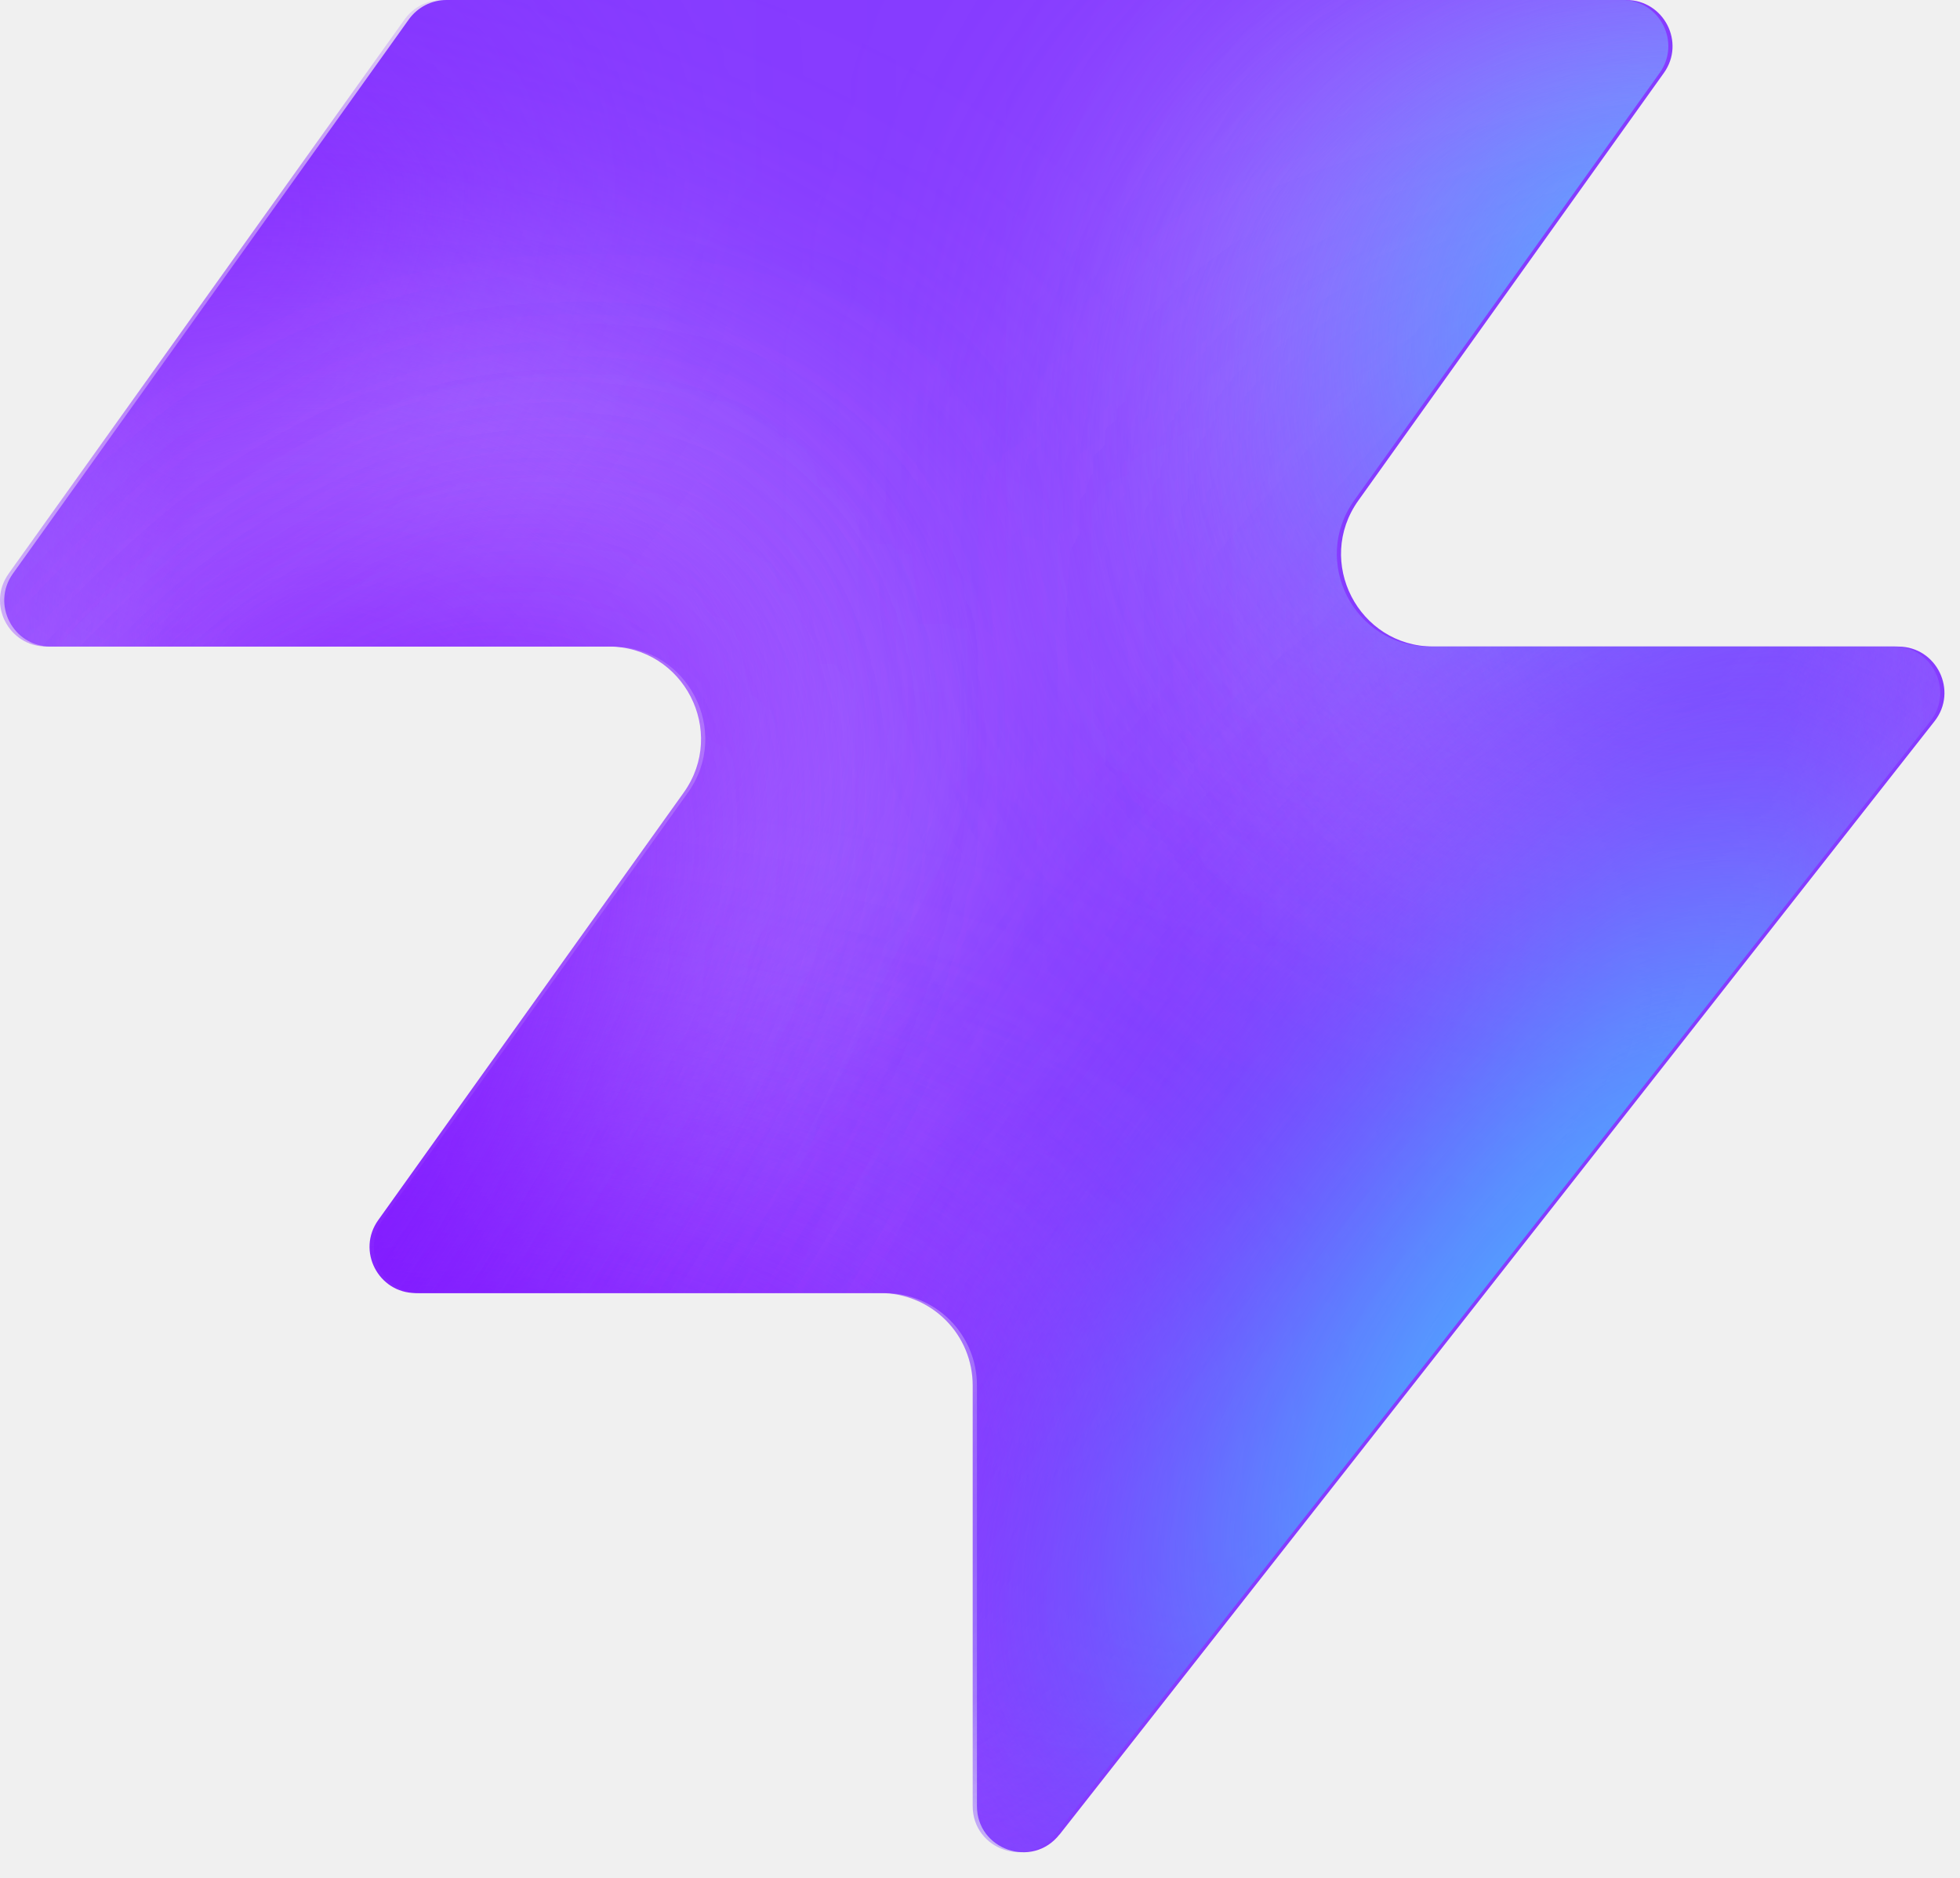
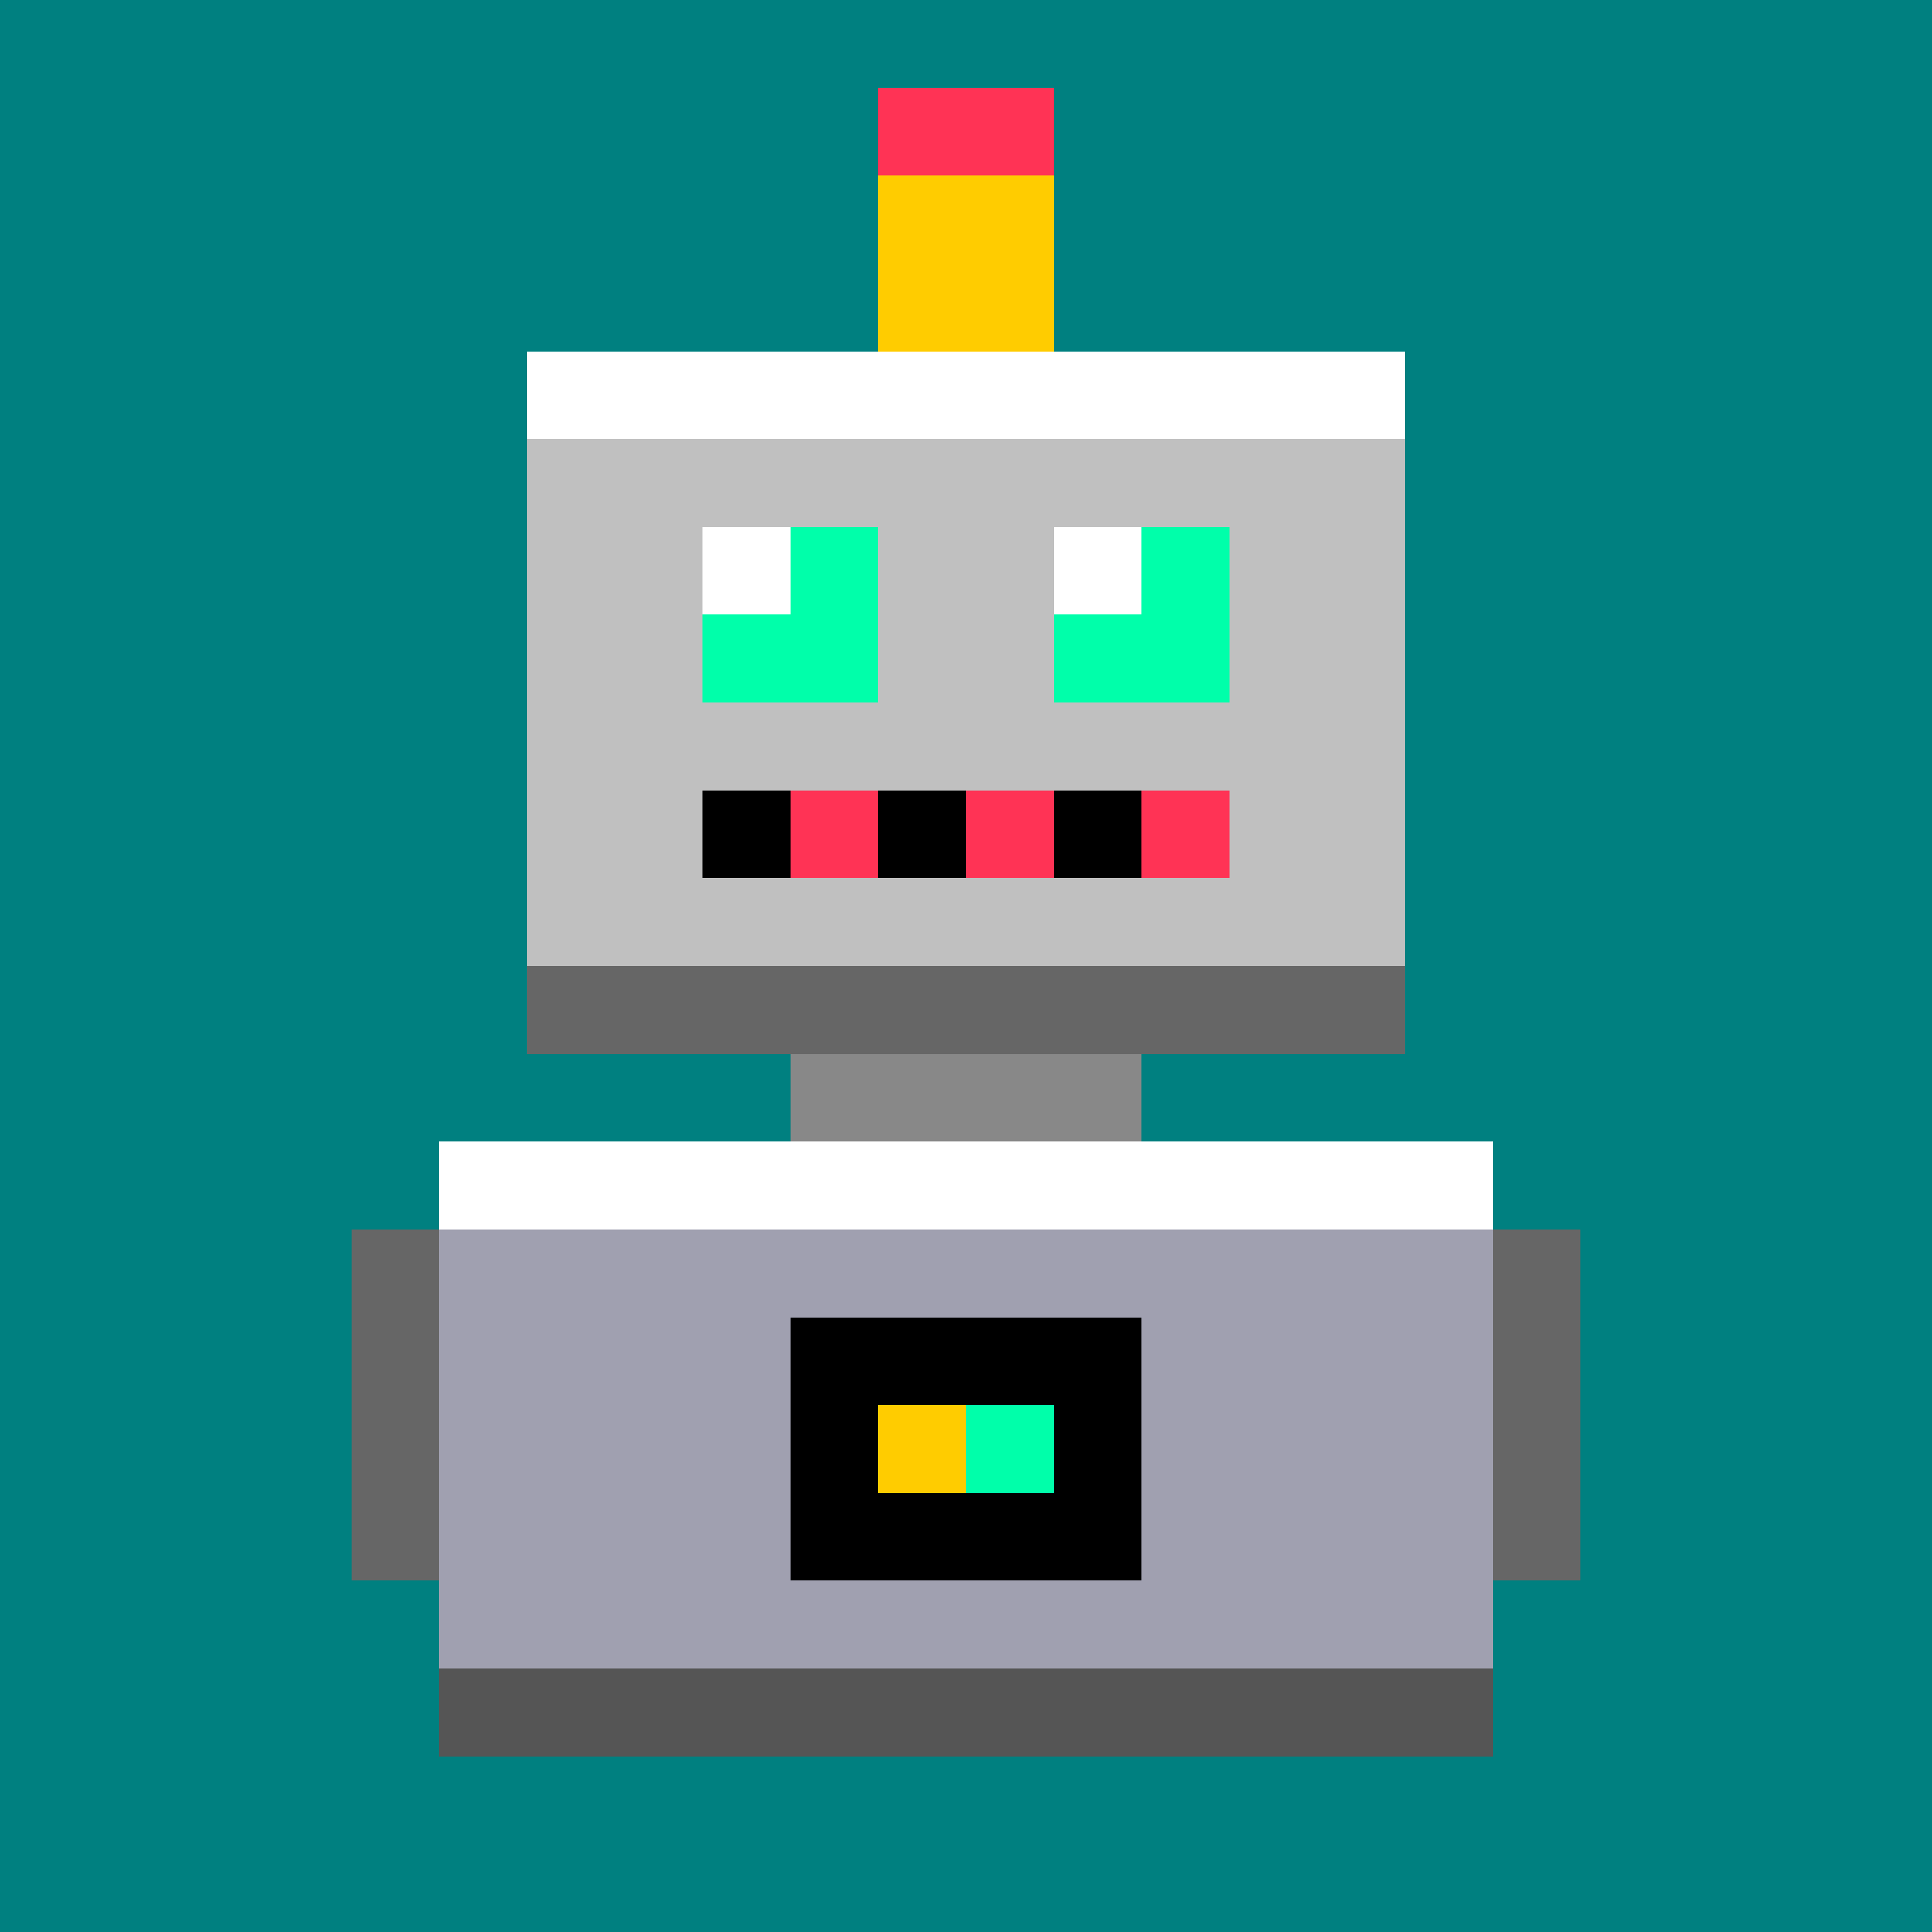
- <svg xmlns="http://www.w3.org/2000/svg" width="48" height="46" fill="none" viewBox="0 0 48 46">
-   <path fill="#863bff" d="M25.946 44.938c-.664.845-2.021.375-2.021-.698V33.937a2.26 2.26 0 0 0-2.262-2.262H10.287c-.92 0-1.456-1.04-.92-1.788l7.48-10.471c1.07-1.497 0-3.578-1.842-3.578H1.237c-.92 0-1.456-1.04-.92-1.788L10.013.474c.214-.297.556-.474.92-.474h28.894c.92 0 1.456 1.04.92 1.788l-7.48 10.471c-1.07 1.498 0 3.579 1.842 3.579h11.377c.943 0 1.473 1.088.89 1.83L25.947 44.94z" style="fill:#863bff;fill:color(display-p3 .525 .23 1);fill-opacity:1" />
-   <mask id="a" width="48" height="46" x="0" y="0" maskUnits="userSpaceOnUse" style="mask-type:alpha">
-     <path fill="#000" d="M25.842 44.938c-.664.844-2.021.375-2.021-.698V33.937a2.26 2.26 0 0 0-2.262-2.262H10.183c-.92 0-1.456-1.04-.92-1.788l7.48-10.471c1.07-1.498 0-3.579-1.842-3.579H1.133c-.92 0-1.456-1.04-.92-1.787L9.91.473c.214-.297.556-.474.92-.474h28.894c.92 0 1.456 1.04.92 1.788l-7.48 10.471c-1.07 1.498 0 3.578 1.842 3.578h11.377c.943 0 1.473 1.088.89 1.832L25.843 44.94z" style="fill:#000;fill-opacity:1" />
-   </mask>
-   <g mask="url(#a)">
-     <g filter="url(#b)">
-       <ellipse cx="5.508" cy="14.704" fill="#ede6ff" rx="5.508" ry="14.704" style="fill:#ede6ff;fill:color(display-p3 .927 .903 1);fill-opacity:1" transform="matrix(.00324 1 1 -.00324 -4.47 31.516)" />
-     </g>
-     <g filter="url(#c)">
-       <ellipse cx="10.399" cy="29.851" fill="#ede6ff" rx="10.399" ry="29.851" style="fill:#ede6ff;fill:color(display-p3 .927 .903 1);fill-opacity:1" transform="matrix(.00324 1 1 -.00324 -39.328 7.883)" />
-     </g>
-     <g filter="url(#d)">
-       <ellipse cx="5.508" cy="30.487" fill="#7e14ff" rx="5.508" ry="30.487" style="fill:#7e14ff;fill:color(display-p3 .492 .077 1);fill-opacity:1" transform="rotate(89.814 -25.913 -14.639)scale(1 -1)" />
-     </g>
-     <g filter="url(#e)">
-       <ellipse cx="5.508" cy="30.599" fill="#7e14ff" rx="5.508" ry="30.599" style="fill:#7e14ff;fill:color(display-p3 .492 .077 1);fill-opacity:1" transform="rotate(89.814 -32.644 -3.334)scale(1 -1)" />
-     </g>
-     <g filter="url(#f)">
-       <ellipse cx="5.508" cy="30.599" fill="#7e14ff" rx="5.508" ry="30.599" style="fill:#7e14ff;fill:color(display-p3 .492 .077 1);fill-opacity:1" transform="matrix(.00324 1 1 -.00324 -34.34 30.47)" />
-     </g>
-     <g filter="url(#g)">
-       <ellipse cx="14.072" cy="22.078" fill="#ede6ff" rx="14.072" ry="22.078" style="fill:#ede6ff;fill:color(display-p3 .927 .903 1);fill-opacity:1" transform="rotate(93.35 24.506 48.493)scale(-1 1)" />
-     </g>
-     <g filter="url(#h)">
-       <ellipse cx="3.47" cy="21.501" fill="#7e14ff" rx="3.47" ry="21.501" style="fill:#7e14ff;fill:color(display-p3 .492 .077 1);fill-opacity:1" transform="rotate(89.009 28.708 47.59)scale(-1 1)" />
-     </g>
-     <g filter="url(#i)">
-       <ellipse cx="3.47" cy="21.501" fill="#7e14ff" rx="3.47" ry="21.501" style="fill:#7e14ff;fill:color(display-p3 .492 .077 1);fill-opacity:1" transform="rotate(89.009 28.708 47.59)scale(-1 1)" />
-     </g>
-     <g filter="url(#j)">
-       <ellipse cx=".387" cy="8.972" fill="#7e14ff" rx="4.407" ry="29.108" style="fill:#7e14ff;fill:color(display-p3 .492 .077 1);fill-opacity:1" transform="rotate(39.51 .387 8.972)" />
-     </g>
-     <g filter="url(#k)">
-       <ellipse cx="47.523" cy="-6.092" fill="#7e14ff" rx="4.407" ry="29.108" style="fill:#7e14ff;fill:color(display-p3 .492 .077 1);fill-opacity:1" transform="rotate(37.892 47.523 -6.092)" />
-     </g>
-     <g filter="url(#l)">
-       <ellipse cx="41.412" cy="6.333" fill="#47bfff" rx="5.971" ry="9.665" style="fill:#47bfff;fill:color(display-p3 .28 .748 1);fill-opacity:1" transform="rotate(37.892 41.412 6.333)" />
-     </g>
-     <g filter="url(#m)">
-       <ellipse cx="-1.879" cy="38.332" fill="#7e14ff" rx="4.407" ry="29.108" style="fill:#7e14ff;fill:color(display-p3 .492 .077 1);fill-opacity:1" transform="rotate(37.892 -1.88 38.332)" />
-     </g>
-     <g filter="url(#n)">
-       <ellipse cx="-1.879" cy="38.332" fill="#7e14ff" rx="4.407" ry="29.108" style="fill:#7e14ff;fill:color(display-p3 .492 .077 1);fill-opacity:1" transform="rotate(37.892 -1.88 38.332)" />
-     </g>
-     <g filter="url(#o)">
-       <ellipse cx="35.651" cy="29.907" fill="#7e14ff" rx="4.407" ry="29.108" style="fill:#7e14ff;fill:color(display-p3 .492 .077 1);fill-opacity:1" transform="rotate(37.892 35.651 29.907)" />
-     </g>
-     <g filter="url(#p)">
-       <ellipse cx="38.418" cy="32.4" fill="#47bfff" rx="5.971" ry="15.297" style="fill:#47bfff;fill:color(display-p3 .28 .748 1);fill-opacity:1" transform="rotate(37.892 38.418 32.4)" />
-     </g>
-   </g>
-   <defs>
-     <filter id="b" width="60.045" height="41.654" x="-19.77" y="16.149" color-interpolation-filters="sRGB" filterUnits="userSpaceOnUse">
-       <feFlood flood-opacity="0" result="BackgroundImageFix" />
-       <feBlend in="SourceGraphic" in2="BackgroundImageFix" result="shape" />
-       <feGaussianBlur result="effect1_foregroundBlur_2002_17158" stdDeviation="7.659" />
-     </filter>
-     <filter id="c" width="90.34" height="51.437" x="-54.613" y="-7.533" color-interpolation-filters="sRGB" filterUnits="userSpaceOnUse">
-       <feFlood flood-opacity="0" result="BackgroundImageFix" />
-       <feBlend in="SourceGraphic" in2="BackgroundImageFix" result="shape" />
-       <feGaussianBlur result="effect1_foregroundBlur_2002_17158" stdDeviation="7.659" />
-     </filter>
-     <filter id="d" width="79.355" height="29.4" x="-49.64" y="2.03" color-interpolation-filters="sRGB" filterUnits="userSpaceOnUse">
-       <feFlood flood-opacity="0" result="BackgroundImageFix" />
-       <feBlend in="SourceGraphic" in2="BackgroundImageFix" result="shape" />
-       <feGaussianBlur result="effect1_foregroundBlur_2002_17158" stdDeviation="4.596" />
-     </filter>
-     <filter id="e" width="79.579" height="29.4" x="-45.045" y="20.029" color-interpolation-filters="sRGB" filterUnits="userSpaceOnUse">
-       <feFlood flood-opacity="0" result="BackgroundImageFix" />
-       <feBlend in="SourceGraphic" in2="BackgroundImageFix" result="shape" />
-       <feGaussianBlur result="effect1_foregroundBlur_2002_17158" stdDeviation="4.596" />
-     </filter>
-     <filter id="f" width="79.579" height="29.4" x="-43.513" y="21.178" color-interpolation-filters="sRGB" filterUnits="userSpaceOnUse">
-       <feFlood flood-opacity="0" result="BackgroundImageFix" />
-       <feBlend in="SourceGraphic" in2="BackgroundImageFix" result="shape" />
-       <feGaussianBlur result="effect1_foregroundBlur_2002_17158" stdDeviation="4.596" />
-     </filter>
-     <filter id="g" width="74.749" height="58.852" x="15.756" y="-17.901" color-interpolation-filters="sRGB" filterUnits="userSpaceOnUse">
-       <feFlood flood-opacity="0" result="BackgroundImageFix" />
-       <feBlend in="SourceGraphic" in2="BackgroundImageFix" result="shape" />
-       <feGaussianBlur result="effect1_foregroundBlur_2002_17158" stdDeviation="7.659" />
-     </filter>
-     <filter id="h" width="61.377" height="25.362" x="23.548" y="2.284" color-interpolation-filters="sRGB" filterUnits="userSpaceOnUse">
-       <feFlood flood-opacity="0" result="BackgroundImageFix" />
-       <feBlend in="SourceGraphic" in2="BackgroundImageFix" result="shape" />
-       <feGaussianBlur result="effect1_foregroundBlur_2002_17158" stdDeviation="4.596" />
-     </filter>
-     <filter id="i" width="61.377" height="25.362" x="23.548" y="2.284" color-interpolation-filters="sRGB" filterUnits="userSpaceOnUse">
-       <feFlood flood-opacity="0" result="BackgroundImageFix" />
-       <feBlend in="SourceGraphic" in2="BackgroundImageFix" result="shape" />
-       <feGaussianBlur result="effect1_foregroundBlur_2002_17158" stdDeviation="4.596" />
-     </filter>
-     <filter id="j" width="56.045" height="63.649" x="-27.636" y="-22.853" color-interpolation-filters="sRGB" filterUnits="userSpaceOnUse">
-       <feFlood flood-opacity="0" result="BackgroundImageFix" />
-       <feBlend in="SourceGraphic" in2="BackgroundImageFix" result="shape" />
-       <feGaussianBlur result="effect1_foregroundBlur_2002_17158" stdDeviation="4.596" />
-     </filter>
-     <filter id="k" width="54.814" height="64.646" x="20.116" y="-38.415" color-interpolation-filters="sRGB" filterUnits="userSpaceOnUse">
-       <feFlood flood-opacity="0" result="BackgroundImageFix" />
-       <feBlend in="SourceGraphic" in2="BackgroundImageFix" result="shape" />
-       <feGaussianBlur result="effect1_foregroundBlur_2002_17158" stdDeviation="4.596" />
-     </filter>
-     <filter id="l" width="33.541" height="35.313" x="24.641" y="-11.323" color-interpolation-filters="sRGB" filterUnits="userSpaceOnUse">
-       <feFlood flood-opacity="0" result="BackgroundImageFix" />
-       <feBlend in="SourceGraphic" in2="BackgroundImageFix" result="shape" />
-       <feGaussianBlur result="effect1_foregroundBlur_2002_17158" stdDeviation="4.596" />
-     </filter>
-     <filter id="m" width="54.814" height="64.646" x="-29.286" y="6.009" color-interpolation-filters="sRGB" filterUnits="userSpaceOnUse">
-       <feFlood flood-opacity="0" result="BackgroundImageFix" />
-       <feBlend in="SourceGraphic" in2="BackgroundImageFix" result="shape" />
-       <feGaussianBlur result="effect1_foregroundBlur_2002_17158" stdDeviation="4.596" />
-     </filter>
-     <filter id="n" width="54.814" height="64.646" x="-29.286" y="6.009" color-interpolation-filters="sRGB" filterUnits="userSpaceOnUse">
-       <feFlood flood-opacity="0" result="BackgroundImageFix" />
-       <feBlend in="SourceGraphic" in2="BackgroundImageFix" result="shape" />
-       <feGaussianBlur result="effect1_foregroundBlur_2002_17158" stdDeviation="4.596" />
-     </filter>
-     <filter id="o" width="54.814" height="64.646" x="8.244" y="-2.416" color-interpolation-filters="sRGB" filterUnits="userSpaceOnUse">
-       <feFlood flood-opacity="0" result="BackgroundImageFix" />
-       <feBlend in="SourceGraphic" in2="BackgroundImageFix" result="shape" />
-       <feGaussianBlur result="effect1_foregroundBlur_2002_17158" stdDeviation="4.596" />
-     </filter>
-     <filter id="p" width="39.409" height="43.623" x="18.713" y="10.588" color-interpolation-filters="sRGB" filterUnits="userSpaceOnUse">
-       <feFlood flood-opacity="0" result="BackgroundImageFix" />
-       <feBlend in="SourceGraphic" in2="BackgroundImageFix" result="shape" />
-       <feGaussianBlur result="effect1_foregroundBlur_2002_17158" stdDeviation="4.596" />
-     </filter>
-   </defs>
+ <svg xmlns="http://www.w3.org/2000/svg" viewBox="0 0 22 22" shape-rendering="crispEdges">
+   <rect width="22" height="22" fill="#008080" />
+   <rect x="10" y="1" width="2" height="1" fill="#ff3355" />
+   <rect x="10" y="2" width="2" height="2" fill="#ffcc00" />
+   <rect x="6" y="4" width="10" height="8" fill="#c0c0c0" />
+   <rect x="6" y="4" width="10" height="1" fill="#ffffff" />
+   <rect x="6" y="11" width="10" height="1" fill="#666" />
+   <rect x="8" y="6" width="2" height="2" fill="#00ffaa" />
+   <rect x="12" y="6" width="2" height="2" fill="#00ffaa" />
+   <rect x="8" y="6" width="1" height="1" fill="#ffffff" />
+   <rect x="12" y="6" width="1" height="1" fill="#ffffff" />
+   <rect x="8" y="9" width="6" height="1" fill="#000" />
+   <rect x="9" y="9" width="1" height="1" fill="#ff3355" />
+   <rect x="11" y="9" width="1" height="1" fill="#ff3355" />
+   <rect x="13" y="9" width="1" height="1" fill="#ff3355" />
+   <rect x="9" y="12" width="4" height="1" fill="#888" />
+   <rect x="5" y="13" width="12" height="7" fill="#a0a0b0" />
+   <rect x="5" y="13" width="12" height="1" fill="#ffffff" />
+   <rect x="5" y="19" width="12" height="1" fill="#555" />
+   <rect x="9" y="15" width="4" height="3" fill="#000" />
+   <rect x="10" y="16" width="1" height="1" fill="#ffcc00" />
+   <rect x="11" y="16" width="1" height="1" fill="#00ffaa" />
+   <rect x="4" y="14" width="1" height="4" fill="#666" />
+   <rect x="17" y="14" width="1" height="4" fill="#666" />
</svg>
